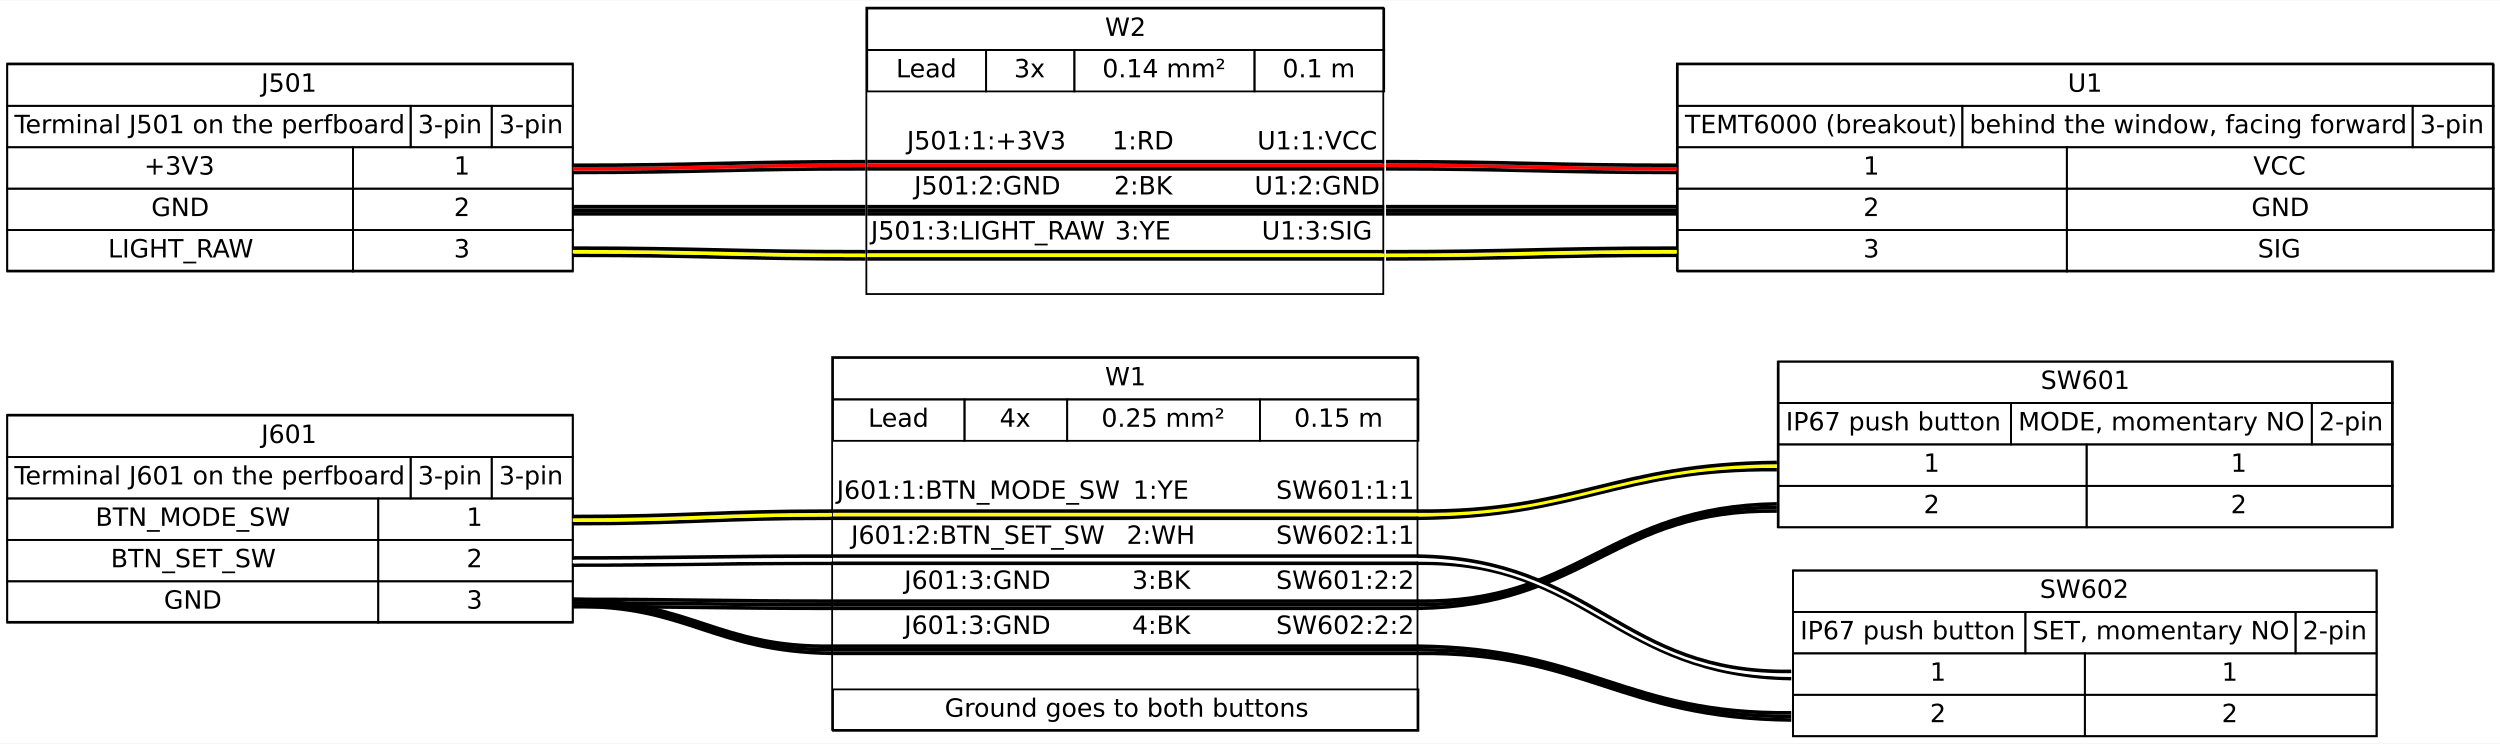
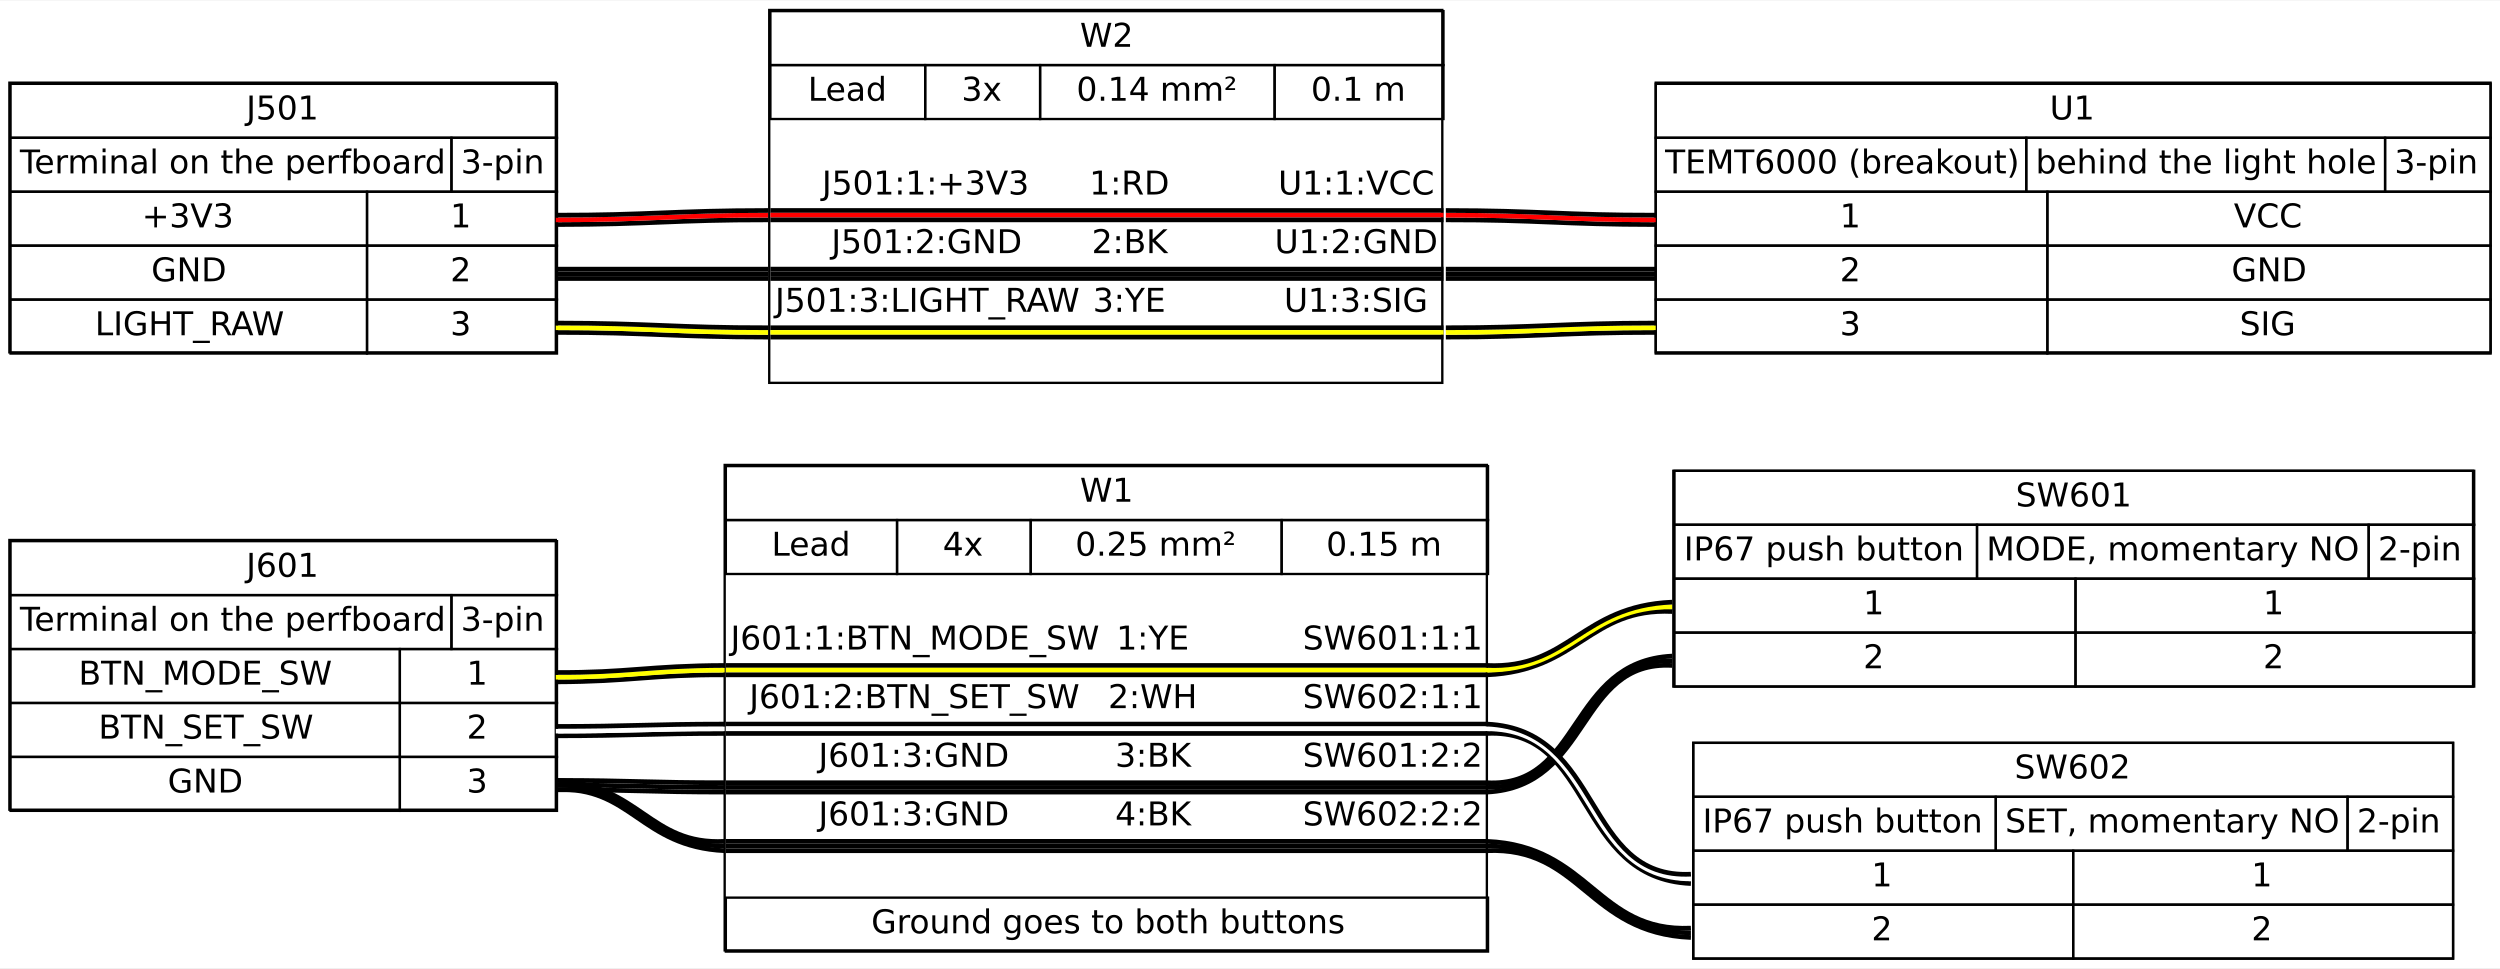
- <svg xmlns="http://www.w3.org/2000/svg" width="1388pt" height="413pt" viewBox="0.00 0.00 1388.00 412.50">
+ <svg xmlns="http://www.w3.org/2000/svg" width="1066pt" height="413pt" viewBox="0.00 0.00 1066.00 412.50">
  <g id="graph0" class="graph" transform="scale(1 1) rotate(0) translate(4 408.5)">
-     <polygon fill="#ffffff" stroke="transparent" points="-4,4 -4,-408.5 1384,-408.5 1384,4 -4,4" />
+     <polygon fill="#ffffff" stroke="transparent" points="-4,4 -4,-408.5 1062,-408.5 1062,4 -4,4" />
    <g id="node1" class="node">
-       <polygon fill="#ffffff" stroke="black" points="314,-178.5 0,-178.5 0,-63.5 314,-63.5 314,-178.5" />
-       <polygon fill="none" stroke="black" points="0,-155 0,-178 314,-178 314,-155 0,-155" />
-       <text text-anchor="start" x="141" y="-162.8" font-family="DejaVu Sans" font-size="14.00">J601</text>
-       <polygon fill="none" stroke="black" points="0,-132 0,-155 224,-155 224,-132 0,-132" />
-       <text text-anchor="start" x="4" y="-139.8" font-family="DejaVu Sans" font-size="14.00">Terminal J601 on the perfboard</text>
-       <polygon fill="none" stroke="black" points="224,-132 224,-155 269,-155 269,-132 224,-132" />
-       <text text-anchor="start" x="228" y="-139.8" font-family="DejaVu Sans" font-size="14.00">3-pin</text>
-       <polygon fill="none" stroke="black" points="269,-132 269,-155 314,-155 314,-132 269,-132" />
-       <text text-anchor="start" x="273" y="-139.8" font-family="DejaVu Sans" font-size="14.00">3-pin</text>
-       <polygon fill="none" stroke="black" points="0,-109 0,-132 206,-132 206,-109 0,-109" />
-       <text text-anchor="start" x="49" y="-116.8" font-family="DejaVu Sans" font-size="14.00">BTN_MODE_SW</text>
-       <polygon fill="none" stroke="black" points="206,-109 206,-132 314,-132 314,-109 206,-109" />
-       <text text-anchor="start" x="255" y="-116.8" font-family="DejaVu Sans" font-size="14.00">1</text>
-       <polygon fill="none" stroke="black" points="0,-86 0,-109 206,-109 206,-86 0,-86" />
-       <text text-anchor="start" x="57.5" y="-93.8" font-family="DejaVu Sans" font-size="14.00">BTN_SET_SW</text>
-       <polygon fill="none" stroke="black" points="206,-86 206,-109 314,-109 314,-86 206,-86" />
-       <text text-anchor="start" x="255" y="-93.8" font-family="DejaVu Sans" font-size="14.00">2</text>
-       <polygon fill="none" stroke="black" points="0,-63 0,-86 206,-86 206,-63 0,-63" />
-       <text text-anchor="start" x="87" y="-70.8" font-family="DejaVu Sans" font-size="14.00">GND</text>
-       <polygon fill="none" stroke="black" points="206,-63 206,-86 314,-86 314,-63 206,-63" />
-       <text text-anchor="start" x="255" y="-70.8" font-family="DejaVu Sans" font-size="14.00">3</text>
+       <polygon fill="#ffffff" stroke="black" points="233,-178.5 0,-178.5 0,-63.5 233,-63.5 233,-178.5" />
+       <polygon fill="none" stroke="black" points="0.5,-155 0.5,-178 233.5,-178 233.5,-155 0.5,-155" />
+       <text text-anchor="start" x="101" y="-162.8" font-family="DejaVu Sans" font-size="14.00">J601</text>
+       <polygon fill="none" stroke="black" points="0.5,-132 0.5,-155 188.5,-155 188.5,-132 0.5,-132" />
+       <text text-anchor="start" x="4.5" y="-139.8" font-family="DejaVu Sans" font-size="14.00">Terminal on the perfboard</text>
+       <polygon fill="none" stroke="black" points="188.5,-132 188.5,-155 233.5,-155 233.5,-132 188.5,-132" />
+       <text text-anchor="start" x="192.5" y="-139.8" font-family="DejaVu Sans" font-size="14.00">3-pin</text>
+       <polygon fill="none" stroke="black" points="0.5,-109 0.5,-132 166.5,-132 166.5,-109 0.5,-109" />
+       <text text-anchor="start" x="29.5" y="-116.8" font-family="DejaVu Sans" font-size="14.00">BTN_MODE_SW</text>
+       <polygon fill="none" stroke="black" points="166.5,-109 166.5,-132 233.5,-132 233.5,-109 166.5,-109" />
+       <text text-anchor="start" x="195" y="-116.8" font-family="DejaVu Sans" font-size="14.00">1</text>
+       <polygon fill="none" stroke="black" points="0.5,-86 0.5,-109 166.5,-109 166.5,-86 0.5,-86" />
+       <text text-anchor="start" x="38" y="-93.8" font-family="DejaVu Sans" font-size="14.00">BTN_SET_SW</text>
+       <polygon fill="none" stroke="black" points="166.5,-86 166.5,-109 233.5,-109 233.5,-86 166.5,-86" />
+       <text text-anchor="start" x="195" y="-93.8" font-family="DejaVu Sans" font-size="14.00">2</text>
+       <polygon fill="none" stroke="black" points="0.5,-63 0.5,-86 166.5,-86 166.5,-63 0.5,-63" />
+       <text text-anchor="start" x="67.5" y="-70.8" font-family="DejaVu Sans" font-size="14.00">GND</text>
+       <polygon fill="none" stroke="black" points="166.5,-63 166.5,-86 233.5,-86 233.5,-63 166.5,-63" />
+       <text text-anchor="start" x="195" y="-70.8" font-family="DejaVu Sans" font-size="14.00">3</text>
    </g>
    <g id="node6" class="node">
-       <polygon fill="#ffffff" stroke="black" points="783,-210.5 458,-210.5 458,-3.5 783,-3.5 783,-210.5" />
-       <polygon fill="none" stroke="black" points="458.5,-187 458.5,-210 783.5,-210 783.5,-187 458.5,-187" />
-       <text text-anchor="start" x="609.5" y="-194.8" font-family="DejaVu Sans" font-size="14.00">W1</text>
-       <polygon fill="none" stroke="black" points="458.5,-164 458.5,-187 531.5,-187 531.5,-164 458.5,-164" />
-       <text text-anchor="start" x="478" y="-171.8" font-family="DejaVu Sans" font-size="14.00">Lead</text>
-       <polygon fill="none" stroke="black" points="531.5,-164 531.5,-187 588.5,-187 588.5,-164 531.5,-164" />
-       <text text-anchor="start" x="551" y="-171.8" font-family="DejaVu Sans" font-size="14.00">4x</text>
-       <polygon fill="none" stroke="black" points="588.5,-164 588.5,-187 695.5,-187 695.5,-164 588.5,-164" />
-       <text text-anchor="start" x="607.5" y="-171.8" font-family="DejaVu Sans" font-size="14.00">0.25 mm²</text>
-       <polygon fill="none" stroke="black" points="695.5,-164 695.5,-187 783.5,-187 783.5,-164 695.5,-164" />
-       <text text-anchor="start" x="714.5" y="-171.8" font-family="DejaVu Sans" font-size="14.00">0.15 m</text>
-       <text text-anchor="start" x="536.5" y="-150.8" font-family="DejaVu Sans" font-size="14.00"> </text>
-       <text text-anchor="start" x="460.5" y="-131.8" font-family="DejaVu Sans" font-size="14.00">J601:1:BTN_MODE_SW</text>
-       <text text-anchor="start" x="625" y="-131.8" font-family="DejaVu Sans" font-size="14.00">     1:YE    </text>
-       <text text-anchor="start" x="704.5" y="-131.8" font-family="DejaVu Sans" font-size="14.00">SW601:1:1</text>
-       <polygon fill="#000000" stroke="transparent" points="458.5,-124 458.5,-126 783.5,-126 783.5,-124 458.5,-124" />
-       <polygon fill="#ffff00" stroke="transparent" points="458.5,-122 458.5,-124 783.5,-124 783.5,-122 458.5,-122" />
-       <polygon fill="#000000" stroke="transparent" points="458.5,-120 458.5,-122 783.5,-122 783.5,-120 458.5,-120" />
-       <text text-anchor="start" x="468.5" y="-106.8" font-family="DejaVu Sans" font-size="14.00">J601:2:BTN_SET_SW</text>
-       <text text-anchor="start" x="621.5" y="-106.8" font-family="DejaVu Sans" font-size="14.00">     2:WH    </text>
-       <text text-anchor="start" x="704.5" y="-106.8" font-family="DejaVu Sans" font-size="14.00">SW602:1:1</text>
-       <polygon fill="#000000" stroke="transparent" points="458.5,-99 458.5,-101 783.5,-101 783.5,-99 458.5,-99" />
-       <polygon fill="#ffffff" stroke="transparent" points="458.5,-97 458.5,-99 783.5,-99 783.5,-97 458.5,-97" />
-       <polygon fill="#000000" stroke="transparent" points="458.5,-95 458.5,-97 783.5,-97 783.5,-95 458.5,-95" />
-       <text text-anchor="start" x="498" y="-81.8" font-family="DejaVu Sans" font-size="14.00">J601:3:GND</text>
-       <text text-anchor="start" x="624.5" y="-81.8" font-family="DejaVu Sans" font-size="14.00">     3:BK    </text>
-       <text text-anchor="start" x="704.5" y="-81.8" font-family="DejaVu Sans" font-size="14.00">SW601:2:2</text>
-       <polygon fill="#000000" stroke="transparent" points="458.5,-74 458.5,-76 783.5,-76 783.5,-74 458.5,-74" />
-       <polygon fill="#000000" stroke="transparent" points="458.5,-72 458.5,-74 783.5,-74 783.5,-72 458.5,-72" />
-       <polygon fill="#000000" stroke="transparent" points="458.5,-70 458.5,-72 783.5,-72 783.5,-70 458.5,-70" />
-       <text text-anchor="start" x="498" y="-56.8" font-family="DejaVu Sans" font-size="14.00">J601:3:GND</text>
-       <text text-anchor="start" x="624.5" y="-56.8" font-family="DejaVu Sans" font-size="14.00">     4:BK    </text>
-       <text text-anchor="start" x="704.5" y="-56.8" font-family="DejaVu Sans" font-size="14.00">SW602:2:2</text>
-       <polygon fill="#000000" stroke="transparent" points="458.5,-49 458.5,-51 783.5,-51 783.5,-49 458.5,-49" />
-       <polygon fill="#000000" stroke="transparent" points="458.5,-47 458.5,-49 783.5,-49 783.5,-47 458.5,-47" />
-       <polygon fill="#000000" stroke="transparent" points="458.5,-45 458.5,-47 783.5,-47 783.5,-45 458.5,-45" />
-       <text text-anchor="start" x="536.5" y="-31.8" font-family="DejaVu Sans" font-size="14.00"> </text>
-       <polygon fill="none" stroke="black" points="458.5,-3 458.5,-26 783.5,-26 783.5,-3 458.5,-3" />
-       <text text-anchor="start" x="520.5" y="-10.8" font-family="DejaVu Sans" font-size="14.00">Ground goes to both buttons</text>
+       <polygon fill="#ffffff" stroke="black" points="630,-210.5 305,-210.5 305,-3.5 630,-3.5 630,-210.5" />
+       <polygon fill="none" stroke="black" points="305.5,-187 305.5,-210 630.5,-210 630.5,-187 305.5,-187" />
+       <text text-anchor="start" x="456.5" y="-194.8" font-family="DejaVu Sans" font-size="14.00">W1</text>
+       <polygon fill="none" stroke="black" points="305.5,-164 305.5,-187 378.5,-187 378.5,-164 305.5,-164" />
+       <text text-anchor="start" x="325" y="-171.8" font-family="DejaVu Sans" font-size="14.00">Lead</text>
+       <polygon fill="none" stroke="black" points="378.5,-164 378.5,-187 435.5,-187 435.5,-164 378.5,-164" />
+       <text text-anchor="start" x="398" y="-171.8" font-family="DejaVu Sans" font-size="14.00">4x</text>
+       <polygon fill="none" stroke="black" points="435.5,-164 435.5,-187 542.5,-187 542.5,-164 435.5,-164" />
+       <text text-anchor="start" x="454.5" y="-171.8" font-family="DejaVu Sans" font-size="14.00">0.25 mm²</text>
+       <polygon fill="none" stroke="black" points="542.5,-164 542.5,-187 630.5,-187 630.5,-164 542.5,-164" />
+       <text text-anchor="start" x="561.5" y="-171.8" font-family="DejaVu Sans" font-size="14.00">0.15 m</text>
+       <text text-anchor="start" x="383.5" y="-150.8" font-family="DejaVu Sans" font-size="14.00"> </text>
+       <text text-anchor="start" x="307.5" y="-131.8" font-family="DejaVu Sans" font-size="14.00">J601:1:BTN_MODE_SW</text>
+       <text text-anchor="start" x="472" y="-131.8" font-family="DejaVu Sans" font-size="14.00">     1:YE    </text>
+       <text text-anchor="start" x="551.5" y="-131.8" font-family="DejaVu Sans" font-size="14.00">SW601:1:1</text>
+       <polygon fill="#000000" stroke="transparent" points="305.5,-124 305.5,-126 630.5,-126 630.5,-124 305.5,-124" />
+       <polygon fill="#ffff00" stroke="transparent" points="305.5,-122 305.5,-124 630.5,-124 630.5,-122 305.5,-122" />
+       <polygon fill="#000000" stroke="transparent" points="305.5,-120 305.5,-122 630.5,-122 630.5,-120 305.5,-120" />
+       <text text-anchor="start" x="315.5" y="-106.8" font-family="DejaVu Sans" font-size="14.00">J601:2:BTN_SET_SW</text>
+       <text text-anchor="start" x="468.5" y="-106.8" font-family="DejaVu Sans" font-size="14.00">     2:WH    </text>
+       <text text-anchor="start" x="551.5" y="-106.8" font-family="DejaVu Sans" font-size="14.00">SW602:1:1</text>
+       <polygon fill="#000000" stroke="transparent" points="305.5,-99 305.5,-101 630.5,-101 630.5,-99 305.5,-99" />
+       <polygon fill="#ffffff" stroke="transparent" points="305.5,-97 305.5,-99 630.5,-99 630.5,-97 305.5,-97" />
+       <polygon fill="#000000" stroke="transparent" points="305.5,-95 305.5,-97 630.5,-97 630.5,-95 305.5,-95" />
+       <text text-anchor="start" x="345" y="-81.8" font-family="DejaVu Sans" font-size="14.00">J601:3:GND</text>
+       <text text-anchor="start" x="471.5" y="-81.8" font-family="DejaVu Sans" font-size="14.00">     3:BK    </text>
+       <text text-anchor="start" x="551.5" y="-81.8" font-family="DejaVu Sans" font-size="14.00">SW601:2:2</text>
+       <polygon fill="#000000" stroke="transparent" points="305.5,-74 305.5,-76 630.5,-76 630.5,-74 305.5,-74" />
+       <polygon fill="#000000" stroke="transparent" points="305.5,-72 305.5,-74 630.5,-74 630.5,-72 305.5,-72" />
+       <polygon fill="#000000" stroke="transparent" points="305.5,-70 305.5,-72 630.5,-72 630.5,-70 305.5,-70" />
+       <text text-anchor="start" x="345" y="-56.8" font-family="DejaVu Sans" font-size="14.00">J601:3:GND</text>
+       <text text-anchor="start" x="471.5" y="-56.8" font-family="DejaVu Sans" font-size="14.00">     4:BK    </text>
+       <text text-anchor="start" x="551.5" y="-56.8" font-family="DejaVu Sans" font-size="14.00">SW602:2:2</text>
+       <polygon fill="#000000" stroke="transparent" points="305.5,-49 305.5,-51 630.5,-51 630.5,-49 305.5,-49" />
+       <polygon fill="#000000" stroke="transparent" points="305.5,-47 305.5,-49 630.5,-49 630.5,-47 305.5,-47" />
+       <polygon fill="#000000" stroke="transparent" points="305.5,-45 305.5,-47 630.5,-47 630.5,-45 305.5,-45" />
+       <text text-anchor="start" x="383.5" y="-31.8" font-family="DejaVu Sans" font-size="14.00"> </text>
+       <polygon fill="none" stroke="black" points="305.5,-3 305.5,-26 630.5,-26 630.5,-3 305.5,-3" />
+       <text text-anchor="start" x="367.5" y="-10.8" font-family="DejaVu Sans" font-size="14.00">Ground goes to both buttons</text>
    </g>
    <g id="edge1" class="edge">
-       <path fill="none" stroke="#000000" stroke-width="2" d="M314,-118C378.38,-118.03 394.36,-121.03 458,-121" />
-       <path fill="none" stroke="#ffff00" stroke-width="2" d="M314,-120C378.01,-120 393.99,-123 458,-123" />
-       <path fill="none" stroke="#000000" stroke-width="2" d="M314,-122C377.64,-121.97 393.62,-124.97 458,-125" />
+       <path fill="none" stroke="#000000" stroke-width="2" d="M233,-118C265.73,-118.13 273.68,-121.13 305,-121" />
+       <path fill="none" stroke="#ffff00" stroke-width="2" d="M233,-120C265.03,-120 272.97,-123 305,-123" />
+       <path fill="none" stroke="#000000" stroke-width="2" d="M233,-122C264.32,-121.87 272.27,-124.87 305,-125" />
    </g>
    <g id="edge3" class="edge">
-       <path fill="none" stroke="#000000" stroke-width="2" d="M314,-72C377.88,-72 393.87,-71 458,-71" />
-       <path fill="none" stroke="#000000" stroke-width="2" d="M314,-74C378,-74 394,-73 458,-73" />
-       <path fill="none" stroke="#000000" stroke-width="2" d="M314,-76C378.13,-76 394.12,-75 458,-75" />
+       <path fill="none" stroke="#000000" stroke-width="2" d="M233,-72C264.75,-72.02 272.75,-71.02 305,-71" />
+       <path fill="none" stroke="#000000" stroke-width="2" d="M233,-74C265,-74 273,-73 305,-73" />
+       <path fill="none" stroke="#000000" stroke-width="2" d="M233,-76C265.25,-75.98 273.25,-74.98 305,-75" />
    </g>
    <g id="edge5" class="edge">
-       <path fill="none" stroke="#000000" stroke-width="2" d="M314,-95C378.13,-95 394.12,-96 458,-96" />
-       <path fill="none" stroke="#ffffff" stroke-width="2" d="M314,-97C378,-97 394,-98 458,-98" />
-       <path fill="none" stroke="#000000" stroke-width="2" d="M314,-99C377.88,-99 393.87,-100 458,-100" />
+       <path fill="none" stroke="#000000" stroke-width="2" d="M233,-95C265.25,-95.02 273.25,-96.02 305,-96" />
+       <path fill="none" stroke="#ffffff" stroke-width="2" d="M233,-97C265,-97 273,-98 305,-98" />
+       <path fill="none" stroke="#000000" stroke-width="2" d="M233,-99C264.75,-98.98 272.75,-99.98 305,-100" />
    </g>
    <g id="edge7" class="edge">
-       <path fill="none" stroke="#000000" stroke-width="2" d="M314,-72C377.27,-73.06 391.2,-47.06 458,-46" />
-       <path fill="none" stroke="#000000" stroke-width="2" d="M314,-74C379.03,-74 392.97,-48 458,-48" />
-       <path fill="none" stroke="#000000" stroke-width="2" d="M314,-76C380.8,-74.94 394.73,-48.94 458,-50" />
+       <path fill="none" stroke="#000000" stroke-width="2" d="M233,-72C265.05,-73.7 269,-47.7 305,-46" />
+       <path fill="none" stroke="#000000" stroke-width="2" d="M233,-74C267.02,-74 270.98,-48 305,-48" />
+       <path fill="none" stroke="#000000" stroke-width="2" d="M233,-76C269,-74.3 272.95,-48.3 305,-50" />
    </g>
    <g id="node2" class="node">
-       <polygon fill="#ffffff" stroke="black" points="1324,-208 983,-208 983,-116 1324,-116 1324,-208" />
-       <polygon fill="none" stroke="black" points="983.5,-185 983.5,-208 1324.5,-208 1324.5,-185 983.5,-185" />
-       <text text-anchor="start" x="1129" y="-192.8" font-family="DejaVu Sans" font-size="14.00">SW601</text>
-       <polygon fill="none" stroke="black" points="983.5,-162 983.5,-185 1112.5,-185 1112.5,-162 983.5,-162" />
-       <text text-anchor="start" x="987.5" y="-169.8" font-family="DejaVu Sans" font-size="14.00">IP67 push button</text>
-       <polygon fill="none" stroke="black" points="1112.5,-162 1112.5,-185 1279.5,-185 1279.5,-162 1112.5,-162" />
-       <text text-anchor="start" x="1116.5" y="-169.8" font-family="DejaVu Sans" font-size="14.00">MODE, momentary NO</text>
-       <polygon fill="none" stroke="black" points="1279.5,-162 1279.5,-185 1324.5,-185 1324.5,-162 1279.5,-162" />
-       <text text-anchor="start" x="1283.5" y="-169.8" font-family="DejaVu Sans" font-size="14.00">2-pin</text>
-       <polygon fill="none" stroke="black" points="983.5,-139 983.5,-162 1154.5,-162 1154.5,-139 983.5,-139" />
-       <text text-anchor="start" x="1064" y="-146.8" font-family="DejaVu Sans" font-size="14.00">1</text>
-       <polygon fill="none" stroke="black" points="1154.5,-139 1154.5,-162 1324.5,-162 1324.5,-139 1154.5,-139" />
-       <text text-anchor="start" x="1234.5" y="-146.8" font-family="DejaVu Sans" font-size="14.00">1</text>
-       <polygon fill="none" stroke="black" points="983.5,-116 983.5,-139 1154.5,-139 1154.5,-116 983.5,-116" />
-       <text text-anchor="start" x="1064" y="-123.8" font-family="DejaVu Sans" font-size="14.00">2</text>
-       <polygon fill="none" stroke="black" points="1154.5,-116 1154.5,-139 1324.5,-139 1324.5,-116 1154.5,-116" />
-       <text text-anchor="start" x="1234.5" y="-123.8" font-family="DejaVu Sans" font-size="14.00">2</text>
+       <polygon fill="#ffffff" stroke="black" points="1050.5,-208 709.5,-208 709.5,-116 1050.5,-116 1050.5,-208" />
+       <polygon fill="none" stroke="black" points="710,-185 710,-208 1051,-208 1051,-185 710,-185" />
+       <text text-anchor="start" x="855.5" y="-192.8" font-family="DejaVu Sans" font-size="14.00">SW601</text>
+       <polygon fill="none" stroke="black" points="710,-162 710,-185 839,-185 839,-162 710,-162" />
+       <text text-anchor="start" x="714" y="-169.8" font-family="DejaVu Sans" font-size="14.00">IP67 push button</text>
+       <polygon fill="none" stroke="black" points="839,-162 839,-185 1006,-185 1006,-162 839,-162" />
+       <text text-anchor="start" x="843" y="-169.8" font-family="DejaVu Sans" font-size="14.00">MODE, momentary NO</text>
+       <polygon fill="none" stroke="black" points="1006,-162 1006,-185 1051,-185 1051,-162 1006,-162" />
+       <text text-anchor="start" x="1010" y="-169.8" font-family="DejaVu Sans" font-size="14.00">2-pin</text>
+       <polygon fill="none" stroke="black" points="710,-139 710,-162 881,-162 881,-139 710,-139" />
+       <text text-anchor="start" x="790.5" y="-146.8" font-family="DejaVu Sans" font-size="14.00">1</text>
+       <polygon fill="none" stroke="black" points="881,-139 881,-162 1051,-162 1051,-139 881,-139" />
+       <text text-anchor="start" x="961" y="-146.8" font-family="DejaVu Sans" font-size="14.00">1</text>
+       <polygon fill="none" stroke="black" points="710,-116 710,-139 881,-139 881,-116 710,-116" />
+       <text text-anchor="start" x="790.5" y="-123.8" font-family="DejaVu Sans" font-size="14.00">2</text>
+       <polygon fill="none" stroke="black" points="881,-116 881,-139 1051,-139 1051,-116 881,-116" />
+       <text text-anchor="start" x="961" y="-123.8" font-family="DejaVu Sans" font-size="14.00">2</text>
    </g>
    <g id="node3" class="node">
-       <polygon fill="#ffffff" stroke="black" points="1315.5,-92 991.5,-92 991.5,0 1315.5,0 1315.5,-92" />
-       <polygon fill="none" stroke="black" points="991.5,-69 991.5,-92 1315.5,-92 1315.5,-69 991.5,-69" />
-       <text text-anchor="start" x="1128.5" y="-76.8" font-family="DejaVu Sans" font-size="14.00">SW602</text>
-       <polygon fill="none" stroke="black" points="991.5,-46 991.5,-69 1120.5,-69 1120.5,-46 991.5,-46" />
-       <text text-anchor="start" x="995.5" y="-53.8" font-family="DejaVu Sans" font-size="14.00">IP67 push button</text>
-       <polygon fill="none" stroke="black" points="1120.5,-46 1120.5,-69 1270.5,-69 1270.5,-46 1120.5,-46" />
-       <text text-anchor="start" x="1124.5" y="-53.8" font-family="DejaVu Sans" font-size="14.00">SET, momentary NO</text>
-       <polygon fill="none" stroke="black" points="1270.5,-46 1270.5,-69 1315.5,-69 1315.5,-46 1270.5,-46" />
-       <text text-anchor="start" x="1274.5" y="-53.8" font-family="DejaVu Sans" font-size="14.00">2-pin</text>
-       <polygon fill="none" stroke="black" points="991.5,-23 991.5,-46 1153.5,-46 1153.5,-23 991.5,-23" />
-       <text text-anchor="start" x="1067.5" y="-30.8" font-family="DejaVu Sans" font-size="14.00">1</text>
-       <polygon fill="none" stroke="black" points="1153.5,-23 1153.5,-46 1315.5,-46 1315.5,-23 1153.5,-23" />
-       <text text-anchor="start" x="1229.5" y="-30.8" font-family="DejaVu Sans" font-size="14.00">1</text>
-       <polygon fill="none" stroke="black" points="991.5,0 991.5,-23 1153.5,-23 1153.5,0 991.5,0" />
-       <text text-anchor="start" x="1067.5" y="-7.8" font-family="DejaVu Sans" font-size="14.00">2</text>
-       <polygon fill="none" stroke="black" points="1153.5,0 1153.5,-23 1315.5,-23 1315.5,0 1153.5,0" />
-       <text text-anchor="start" x="1229.5" y="-7.8" font-family="DejaVu Sans" font-size="14.00">2</text>
+       <polygon fill="#ffffff" stroke="black" points="1042,-92 718,-92 718,0 1042,0 1042,-92" />
+       <polygon fill="none" stroke="black" points="718,-69 718,-92 1042,-92 1042,-69 718,-69" />
+       <text text-anchor="start" x="855" y="-76.8" font-family="DejaVu Sans" font-size="14.00">SW602</text>
+       <polygon fill="none" stroke="black" points="718,-46 718,-69 847,-69 847,-46 718,-46" />
+       <text text-anchor="start" x="722" y="-53.8" font-family="DejaVu Sans" font-size="14.00">IP67 push button</text>
+       <polygon fill="none" stroke="black" points="847,-46 847,-69 997,-69 997,-46 847,-46" />
+       <text text-anchor="start" x="851" y="-53.8" font-family="DejaVu Sans" font-size="14.00">SET, momentary NO</text>
+       <polygon fill="none" stroke="black" points="997,-46 997,-69 1042,-69 1042,-46 997,-46" />
+       <text text-anchor="start" x="1001" y="-53.8" font-family="DejaVu Sans" font-size="14.00">2-pin</text>
+       <polygon fill="none" stroke="black" points="718,-23 718,-46 880,-46 880,-23 718,-23" />
+       <text text-anchor="start" x="794" y="-30.8" font-family="DejaVu Sans" font-size="14.00">1</text>
+       <polygon fill="none" stroke="black" points="880,-23 880,-46 1042,-46 1042,-23 880,-23" />
+       <text text-anchor="start" x="956" y="-30.8" font-family="DejaVu Sans" font-size="14.00">1</text>
+       <polygon fill="none" stroke="black" points="718,0 718,-23 880,-23 880,0 718,0" />
+       <text text-anchor="start" x="794" y="-7.8" font-family="DejaVu Sans" font-size="14.00">2</text>
+       <polygon fill="none" stroke="black" points="880,0 880,-23 1042,-23 1042,0 880,0" />
+       <text text-anchor="start" x="956" y="-7.8" font-family="DejaVu Sans" font-size="14.00">2</text>
    </g>
    <g id="node4" class="node">
-       <polygon fill="#ffffff" stroke="black" points="314,-373.5 0,-373.5 0,-258.5 314,-258.5 314,-373.5" />
-       <polygon fill="none" stroke="black" points="0,-350 0,-373 314,-373 314,-350 0,-350" />
-       <text text-anchor="start" x="141" y="-357.8" font-family="DejaVu Sans" font-size="14.00">J501</text>
-       <polygon fill="none" stroke="black" points="0,-327 0,-350 224,-350 224,-327 0,-327" />
-       <text text-anchor="start" x="4" y="-334.8" font-family="DejaVu Sans" font-size="14.00">Terminal J501 on the perfboard</text>
-       <polygon fill="none" stroke="black" points="224,-327 224,-350 269,-350 269,-327 224,-327" />
-       <text text-anchor="start" x="228" y="-334.8" font-family="DejaVu Sans" font-size="14.00">3-pin</text>
-       <polygon fill="none" stroke="black" points="269,-327 269,-350 314,-350 314,-327 269,-327" />
-       <text text-anchor="start" x="273" y="-334.8" font-family="DejaVu Sans" font-size="14.00">3-pin</text>
-       <polygon fill="none" stroke="black" points="0,-304 0,-327 192,-327 192,-304 0,-304" />
-       <text text-anchor="start" x="76" y="-311.8" font-family="DejaVu Sans" font-size="14.00">+3V3</text>
-       <polygon fill="none" stroke="black" points="192,-304 192,-327 314,-327 314,-304 192,-304" />
-       <text text-anchor="start" x="248" y="-311.8" font-family="DejaVu Sans" font-size="14.00">1</text>
-       <polygon fill="none" stroke="black" points="0,-281 0,-304 192,-304 192,-281 0,-281" />
-       <text text-anchor="start" x="80" y="-288.8" font-family="DejaVu Sans" font-size="14.00">GND</text>
-       <polygon fill="none" stroke="black" points="192,-281 192,-304 314,-304 314,-281 192,-281" />
-       <text text-anchor="start" x="248" y="-288.8" font-family="DejaVu Sans" font-size="14.00">2</text>
-       <polygon fill="none" stroke="black" points="0,-258 0,-281 192,-281 192,-258 0,-258" />
-       <text text-anchor="start" x="56" y="-265.8" font-family="DejaVu Sans" font-size="14.00">LIGHT_RAW</text>
-       <polygon fill="none" stroke="black" points="192,-258 192,-281 314,-281 314,-258 192,-258" />
-       <text text-anchor="start" x="248" y="-265.8" font-family="DejaVu Sans" font-size="14.00">3</text>
+       <polygon fill="#ffffff" stroke="black" points="233,-373.5 0,-373.5 0,-258.5 233,-258.5 233,-373.5" />
+       <polygon fill="none" stroke="black" points="0.5,-350 0.5,-373 233.5,-373 233.5,-350 0.5,-350" />
+       <text text-anchor="start" x="101" y="-357.8" font-family="DejaVu Sans" font-size="14.00">J501</text>
+       <polygon fill="none" stroke="black" points="0.5,-327 0.5,-350 188.5,-350 188.5,-327 0.5,-327" />
+       <text text-anchor="start" x="4.5" y="-334.8" font-family="DejaVu Sans" font-size="14.00">Terminal on the perfboard</text>
+       <polygon fill="none" stroke="black" points="188.5,-327 188.5,-350 233.5,-350 233.5,-327 188.5,-327" />
+       <text text-anchor="start" x="192.5" y="-334.8" font-family="DejaVu Sans" font-size="14.00">3-pin</text>
+       <polygon fill="none" stroke="black" points="0.5,-304 0.5,-327 152.5,-327 152.5,-304 0.5,-304" />
+       <text text-anchor="start" x="56.5" y="-311.8" font-family="DejaVu Sans" font-size="14.00">+3V3</text>
+       <polygon fill="none" stroke="black" points="152.5,-304 152.5,-327 233.5,-327 233.5,-304 152.5,-304" />
+       <text text-anchor="start" x="188" y="-311.8" font-family="DejaVu Sans" font-size="14.00">1</text>
+       <polygon fill="none" stroke="black" points="0.5,-281 0.5,-304 152.5,-304 152.5,-281 0.5,-281" />
+       <text text-anchor="start" x="60.5" y="-288.8" font-family="DejaVu Sans" font-size="14.00">GND</text>
+       <polygon fill="none" stroke="black" points="152.5,-281 152.5,-304 233.5,-304 233.5,-281 152.5,-281" />
+       <text text-anchor="start" x="188" y="-288.8" font-family="DejaVu Sans" font-size="14.00">2</text>
+       <polygon fill="none" stroke="black" points="0.5,-258 0.5,-281 152.5,-281 152.5,-258 0.5,-258" />
+       <text text-anchor="start" x="36.5" y="-265.8" font-family="DejaVu Sans" font-size="14.00">LIGHT_RAW</text>
+       <polygon fill="none" stroke="black" points="152.5,-258 152.5,-281 233.5,-281 233.5,-258 152.5,-258" />
+       <text text-anchor="start" x="188" y="-265.8" font-family="DejaVu Sans" font-size="14.00">3</text>
    </g>
    <g id="node7" class="node">
-       <polygon fill="#ffffff" stroke="black" points="764,-404.5 477,-404.5 477,-245.5 764,-245.5 764,-404.5" />
-       <polygon fill="none" stroke="black" points="477.5,-381 477.5,-404 764.5,-404 764.5,-381 477.5,-381" />
-       <text text-anchor="start" x="609.5" y="-388.8" font-family="DejaVu Sans" font-size="14.00">W2</text>
-       <polygon fill="none" stroke="black" points="477.5,-358 477.5,-381 543.5,-381 543.5,-358 477.5,-358" />
-       <text text-anchor="start" x="493.5" y="-365.8" font-family="DejaVu Sans" font-size="14.00">Lead</text>
-       <polygon fill="none" stroke="black" points="543.5,-358 543.5,-381 592.5,-381 592.5,-358 543.5,-358" />
-       <text text-anchor="start" x="559" y="-365.8" font-family="DejaVu Sans" font-size="14.00">3x</text>
-       <polygon fill="none" stroke="black" points="592.5,-358 592.5,-381 692.5,-381 692.5,-358 592.5,-358" />
-       <text text-anchor="start" x="608" y="-365.8" font-family="DejaVu Sans" font-size="14.00">0.14 mm²</text>
-       <polygon fill="none" stroke="black" points="692.5,-358 692.5,-381 764.5,-381 764.5,-358 692.5,-358" />
-       <text text-anchor="start" x="708" y="-365.8" font-family="DejaVu Sans" font-size="14.00">0.1 m</text>
-       <text text-anchor="start" x="542" y="-344.8" font-family="DejaVu Sans" font-size="14.00"> </text>
-       <text text-anchor="start" x="499.5" y="-325.8" font-family="DejaVu Sans" font-size="14.00">J501:1:+3V3</text>
-       <text text-anchor="start" x="613.5" y="-325.8" font-family="DejaVu Sans" font-size="14.00">     1:RD    </text>
-       <text text-anchor="start" x="694" y="-325.8" font-family="DejaVu Sans" font-size="14.00">U1:1:VCC</text>
-       <polygon fill="#000000" stroke="transparent" points="477.5,-318 477.5,-320 764.5,-320 764.5,-318 477.5,-318" />
-       <polygon fill="#ff0000" stroke="transparent" points="477.5,-316 477.5,-318 764.5,-318 764.5,-316 477.5,-316" />
-       <polygon fill="#000000" stroke="transparent" points="477.5,-314 477.5,-316 764.5,-316 764.5,-314 477.5,-314" />
-       <text text-anchor="start" x="503.5" y="-300.8" font-family="DejaVu Sans" font-size="14.00">J501:2:GND</text>
-       <text text-anchor="start" x="614.5" y="-300.8" font-family="DejaVu Sans" font-size="14.00">     2:BK    </text>
-       <text text-anchor="start" x="692.5" y="-300.8" font-family="DejaVu Sans" font-size="14.00">U1:2:GND</text>
-       <polygon fill="#000000" stroke="transparent" points="477.5,-293 477.5,-295 764.5,-295 764.5,-293 477.5,-293" />
-       <polygon fill="#000000" stroke="transparent" points="477.5,-291 477.5,-293 764.5,-293 764.5,-291 477.5,-291" />
-       <polygon fill="#000000" stroke="transparent" points="477.5,-289 477.5,-291 764.5,-291 764.5,-289 477.5,-289" />
-       <text text-anchor="start" x="479.5" y="-275.8" font-family="DejaVu Sans" font-size="14.00">J501:3:LIGHT_RAW</text>
-       <text text-anchor="start" x="615" y="-275.8" font-family="DejaVu Sans" font-size="14.00">     3:YE    </text>
-       <text text-anchor="start" x="696.5" y="-275.8" font-family="DejaVu Sans" font-size="14.00">U1:3:SIG</text>
-       <polygon fill="#000000" stroke="transparent" points="477.5,-268 477.5,-270 764.5,-270 764.5,-268 477.5,-268" />
-       <polygon fill="#ffff00" stroke="transparent" points="477.5,-266 477.5,-268 764.5,-268 764.5,-266 477.5,-266" />
-       <polygon fill="#000000" stroke="transparent" points="477.5,-264 477.5,-266 764.5,-266 764.5,-264 477.5,-264" />
-       <text text-anchor="start" x="542" y="-250.8" font-family="DejaVu Sans" font-size="14.00"> </text>
+       <polygon fill="#ffffff" stroke="black" points="611,-404.5 324,-404.5 324,-245.5 611,-245.5 611,-404.5" />
+       <polygon fill="none" stroke="black" points="324.5,-381 324.5,-404 611.5,-404 611.5,-381 324.5,-381" />
+       <text text-anchor="start" x="456.5" y="-388.8" font-family="DejaVu Sans" font-size="14.00">W2</text>
+       <polygon fill="none" stroke="black" points="324.5,-358 324.5,-381 390.5,-381 390.5,-358 324.5,-358" />
+       <text text-anchor="start" x="340.5" y="-365.8" font-family="DejaVu Sans" font-size="14.00">Lead</text>
+       <polygon fill="none" stroke="black" points="390.5,-358 390.5,-381 439.5,-381 439.5,-358 390.5,-358" />
+       <text text-anchor="start" x="406" y="-365.8" font-family="DejaVu Sans" font-size="14.00">3x</text>
+       <polygon fill="none" stroke="black" points="439.5,-358 439.5,-381 539.5,-381 539.5,-358 439.5,-358" />
+       <text text-anchor="start" x="455" y="-365.8" font-family="DejaVu Sans" font-size="14.00">0.14 mm²</text>
+       <polygon fill="none" stroke="black" points="539.5,-358 539.5,-381 611.5,-381 611.5,-358 539.5,-358" />
+       <text text-anchor="start" x="555" y="-365.8" font-family="DejaVu Sans" font-size="14.00">0.1 m</text>
+       <text text-anchor="start" x="389" y="-344.8" font-family="DejaVu Sans" font-size="14.00"> </text>
+       <text text-anchor="start" x="346.5" y="-325.8" font-family="DejaVu Sans" font-size="14.00">J501:1:+3V3</text>
+       <text text-anchor="start" x="460.5" y="-325.8" font-family="DejaVu Sans" font-size="14.00">     1:RD    </text>
+       <text text-anchor="start" x="541" y="-325.8" font-family="DejaVu Sans" font-size="14.00">U1:1:VCC</text>
+       <polygon fill="#000000" stroke="transparent" points="324.5,-318 324.5,-320 611.5,-320 611.5,-318 324.5,-318" />
+       <polygon fill="#ff0000" stroke="transparent" points="324.5,-316 324.5,-318 611.5,-318 611.5,-316 324.5,-316" />
+       <polygon fill="#000000" stroke="transparent" points="324.5,-314 324.5,-316 611.5,-316 611.5,-314 324.5,-314" />
+       <text text-anchor="start" x="350.5" y="-300.8" font-family="DejaVu Sans" font-size="14.00">J501:2:GND</text>
+       <text text-anchor="start" x="461.5" y="-300.8" font-family="DejaVu Sans" font-size="14.00">     2:BK    </text>
+       <text text-anchor="start" x="539.5" y="-300.8" font-family="DejaVu Sans" font-size="14.00">U1:2:GND</text>
+       <polygon fill="#000000" stroke="transparent" points="324.5,-293 324.5,-295 611.5,-295 611.5,-293 324.5,-293" />
+       <polygon fill="#000000" stroke="transparent" points="324.5,-291 324.5,-293 611.5,-293 611.5,-291 324.5,-291" />
+       <polygon fill="#000000" stroke="transparent" points="324.5,-289 324.5,-291 611.5,-291 611.5,-289 324.5,-289" />
+       <text text-anchor="start" x="326.5" y="-275.8" font-family="DejaVu Sans" font-size="14.00">J501:3:LIGHT_RAW</text>
+       <text text-anchor="start" x="462" y="-275.8" font-family="DejaVu Sans" font-size="14.00">     3:YE    </text>
+       <text text-anchor="start" x="543.5" y="-275.8" font-family="DejaVu Sans" font-size="14.00">U1:3:SIG</text>
+       <polygon fill="#000000" stroke="transparent" points="324.5,-268 324.5,-270 611.5,-270 611.5,-268 324.5,-268" />
+       <polygon fill="#ffff00" stroke="transparent" points="324.5,-266 324.5,-268 611.5,-268 611.5,-266 324.5,-266" />
+       <polygon fill="#000000" stroke="transparent" points="324.5,-264 324.5,-266 611.5,-266 611.5,-264 324.5,-264" />
+       <text text-anchor="start" x="389" y="-250.8" font-family="DejaVu Sans" font-size="14.00"> </text>
    </g>
    <g id="edge9" class="edge">
-       <path fill="none" stroke="#000000" stroke-width="2" d="M314,-313C386.45,-313.01 404.49,-315.01 476.5,-315" />
-       <path fill="none" stroke="#ff0000" stroke-width="2" d="M314,-315C386.23,-315 404.27,-317 476.5,-317" />
-       <path fill="none" stroke="#000000" stroke-width="2" d="M314,-317C386.01,-316.99 404.05,-318.99 476.5,-319" />
+       <path fill="none" stroke="#000000" stroke-width="2" d="M233,-313C273.62,-313.04 283.66,-315.04 323.5,-315" />
+       <path fill="none" stroke="#ff0000" stroke-width="2" d="M233,-315C273.23,-315 283.27,-317 323.5,-317" />
+       <path fill="none" stroke="#000000" stroke-width="2" d="M233,-317C272.84,-316.96 282.88,-318.96 323.5,-319" />
    </g>
    <g id="edge11" class="edge">
-       <path fill="none" stroke="#000000" stroke-width="2" d="M314,-290C386.22,-290 404.28,-290 476.5,-290" />
-       <path fill="none" stroke="#000000" stroke-width="2" d="M314,-292C386.22,-292 404.28,-292 476.5,-292" />
-       <path fill="none" stroke="#000000" stroke-width="2" d="M314,-294C386.22,-294 404.28,-294 476.5,-294" />
+       <path fill="none" stroke="#000000" stroke-width="2" d="M233,-290C273.22,-290 283.28,-290 323.5,-290" />
+       <path fill="none" stroke="#000000" stroke-width="2" d="M233,-292C273.22,-292 283.28,-292 323.5,-292" />
+       <path fill="none" stroke="#000000" stroke-width="2" d="M233,-294C273.22,-294 283.28,-294 323.5,-294" />
    </g>
    <g id="edge13" class="edge">
-       <path fill="none" stroke="#000000" stroke-width="2" d="M314,-267C386.01,-267.01 404.05,-265.01 476.5,-265" />
-       <path fill="none" stroke="#ffff00" stroke-width="2" d="M314,-269C386.23,-269 404.27,-267 476.5,-267" />
-       <path fill="none" stroke="#000000" stroke-width="2" d="M314,-271C386.45,-270.99 404.49,-268.99 476.5,-269" />
+       <path fill="none" stroke="#000000" stroke-width="2" d="M233,-267C272.84,-267.04 282.88,-265.04 323.5,-265" />
+       <path fill="none" stroke="#ffff00" stroke-width="2" d="M233,-269C273.23,-269 283.27,-267 323.5,-267" />
+       <path fill="none" stroke="#000000" stroke-width="2" d="M233,-271C273.62,-270.96 283.66,-268.96 323.5,-269" />
    </g>
    <g id="node5" class="node">
-       <polygon fill="#ffffff" stroke="black" points="1380,-373.5 927,-373.5 927,-258.5 1380,-258.5 1380,-373.5" />
-       <polygon fill="none" stroke="black" points="927.5,-350 927.5,-373 1380.5,-373 1380.5,-350 927.5,-350" />
-       <text text-anchor="start" x="1144" y="-357.8" font-family="DejaVu Sans" font-size="14.00">U1</text>
-       <polygon fill="none" stroke="black" points="927.5,-327 927.5,-350 1085.5,-350 1085.5,-327 927.5,-327" />
-       <text text-anchor="start" x="931.5" y="-334.8" font-family="DejaVu Sans" font-size="14.00">TEMT6000 (breakout)</text>
-       <polygon fill="none" stroke="black" points="1085.5,-327 1085.5,-350 1335.5,-350 1335.5,-327 1085.5,-327" />
-       <text text-anchor="start" x="1089.5" y="-334.8" font-family="DejaVu Sans" font-size="14.00">behind the window, facing forward</text>
-       <polygon fill="none" stroke="black" points="1335.5,-327 1335.5,-350 1380.5,-350 1380.5,-327 1335.5,-327" />
-       <text text-anchor="start" x="1339.5" y="-334.8" font-family="DejaVu Sans" font-size="14.00">3-pin</text>
-       <polygon fill="none" stroke="black" points="927.5,-304 927.5,-327 1143.5,-327 1143.5,-304 927.5,-304" />
-       <text text-anchor="start" x="1030.5" y="-311.8" font-family="DejaVu Sans" font-size="14.00">1</text>
-       <polygon fill="none" stroke="black" points="1143.5,-304 1143.5,-327 1380.5,-327 1380.5,-304 1143.5,-304" />
-       <text text-anchor="start" x="1247" y="-311.8" font-family="DejaVu Sans" font-size="14.00">VCC</text>
-       <polygon fill="none" stroke="black" points="927.5,-281 927.5,-304 1143.5,-304 1143.5,-281 927.5,-281" />
-       <text text-anchor="start" x="1030.5" y="-288.8" font-family="DejaVu Sans" font-size="14.00">2</text>
-       <polygon fill="none" stroke="black" points="1143.5,-281 1143.5,-304 1380.5,-304 1380.5,-281 1143.5,-281" />
-       <text text-anchor="start" x="1246" y="-288.8" font-family="DejaVu Sans" font-size="14.00">GND</text>
-       <polygon fill="none" stroke="black" points="927.5,-258 927.5,-281 1143.5,-281 1143.5,-258 927.5,-258" />
-       <text text-anchor="start" x="1030.5" y="-265.8" font-family="DejaVu Sans" font-size="14.00">3</text>
-       <polygon fill="none" stroke="black" points="1143.5,-258 1143.5,-281 1380.5,-281 1380.5,-258 1143.5,-258" />
-       <text text-anchor="start" x="1249.5" y="-265.8" font-family="DejaVu Sans" font-size="14.00">SIG</text>
+       <polygon fill="#ffffff" stroke="black" points="1058,-373.5 702,-373.5 702,-258.5 1058,-258.5 1058,-373.5" />
+       <polygon fill="none" stroke="black" points="702,-350 702,-373 1058,-373 1058,-350 702,-350" />
+       <text text-anchor="start" x="870" y="-357.8" font-family="DejaVu Sans" font-size="14.00">U1</text>
+       <polygon fill="none" stroke="black" points="702,-327 702,-350 860,-350 860,-327 702,-327" />
+       <text text-anchor="start" x="706" y="-334.8" font-family="DejaVu Sans" font-size="14.00">TEMT6000 (breakout)</text>
+       <polygon fill="none" stroke="black" points="860,-327 860,-350 1013,-350 1013,-327 860,-327" />
+       <text text-anchor="start" x="864" y="-334.8" font-family="DejaVu Sans" font-size="14.00">behind the light hole</text>
+       <polygon fill="none" stroke="black" points="1013,-327 1013,-350 1058,-350 1058,-327 1013,-327" />
+       <text text-anchor="start" x="1017" y="-334.8" font-family="DejaVu Sans" font-size="14.00">3-pin</text>
+       <polygon fill="none" stroke="black" points="702,-304 702,-327 869,-327 869,-304 702,-304" />
+       <text text-anchor="start" x="780.5" y="-311.8" font-family="DejaVu Sans" font-size="14.00">1</text>
+       <polygon fill="none" stroke="black" points="869,-304 869,-327 1058,-327 1058,-304 869,-304" />
+       <text text-anchor="start" x="948.5" y="-311.8" font-family="DejaVu Sans" font-size="14.00">VCC</text>
+       <polygon fill="none" stroke="black" points="702,-281 702,-304 869,-304 869,-281 702,-281" />
+       <text text-anchor="start" x="780.5" y="-288.8" font-family="DejaVu Sans" font-size="14.00">2</text>
+       <polygon fill="none" stroke="black" points="869,-281 869,-304 1058,-304 1058,-281 869,-281" />
+       <text text-anchor="start" x="947.5" y="-288.8" font-family="DejaVu Sans" font-size="14.00">GND</text>
+       <polygon fill="none" stroke="black" points="702,-258 702,-281 869,-281 869,-258 702,-258" />
+       <text text-anchor="start" x="780.5" y="-265.8" font-family="DejaVu Sans" font-size="14.00">3</text>
+       <polygon fill="none" stroke="black" points="869,-258 869,-281 1058,-281 1058,-258 869,-258" />
+       <text text-anchor="start" x="951" y="-265.8" font-family="DejaVu Sans" font-size="14.00">SIG</text>
    </g>
    <g id="edge2" class="edge">
-       <path fill="none" stroke="#000000" stroke-width="2" d="M783,-121C874.07,-121.79 894.62,-148.79 982.5,-148" />
-       <path fill="none" stroke="#ffff00" stroke-width="2" d="M783,-123C872.48,-123 893.02,-150 982.5,-150" />
-       <path fill="none" stroke="#000000" stroke-width="2" d="M783,-125C870.88,-124.21 891.43,-151.21 982.5,-152" />
+       <path fill="none" stroke="#000000" stroke-width="2" d="M630,-121C669.07,-122.65 673.86,-149.65 709,-148" />
+       <path fill="none" stroke="#ffff00" stroke-width="2" d="M630,-123C667.11,-123 671.89,-150 709,-150" />
+       <path fill="none" stroke="#000000" stroke-width="2" d="M630,-125C665.14,-123.35 669.93,-150.35 709,-152" />
    </g>
    <g id="edge4" class="edge">
-       <path fill="none" stroke="#000000" stroke-width="2" d="M783,-71C876.78,-72.44 892.56,-126.44 982.5,-125" />
-       <path fill="none" stroke="#000000" stroke-width="2" d="M783,-73C874.86,-73 890.64,-127 982.5,-127" />
-       <path fill="none" stroke="#000000" stroke-width="2" d="M783,-75C872.94,-73.56 888.72,-127.56 982.5,-129" />
+       <path fill="none" stroke="#000000" stroke-width="2" d="M630,-71C674.52,-73.22 668.46,-127.22 709,-125" />
+       <path fill="none" stroke="#000000" stroke-width="2" d="M630,-73C672.53,-73 666.47,-127 709,-127" />
+       <path fill="none" stroke="#000000" stroke-width="2" d="M630,-75C670.54,-72.78 664.48,-126.78 709,-129" />
    </g>
    <g id="edge6" class="edge">
-       <path fill="none" stroke="#000000" stroke-width="2" d="M783,-96C877.56,-97.56 892.04,-33.56 990.5,-32" />
-       <path fill="none" stroke="#ffffff" stroke-width="2" d="M783,-98C879.51,-98 893.99,-34 990.5,-34" />
-       <path fill="none" stroke="#000000" stroke-width="2" d="M783,-100C881.46,-98.44 895.94,-34.44 990.5,-36" />
+       <path fill="none" stroke="#000000" stroke-width="2" d="M630,-96C676.02,-98.28 667.02,-34.28 717,-32" />
+       <path fill="none" stroke="#ffffff" stroke-width="2" d="M630,-98C678,-98 669,-34 717,-34" />
+       <path fill="none" stroke="#000000" stroke-width="2" d="M630,-100C679.98,-97.72 670.98,-33.72 717,-36" />
    </g>
    <g id="edge8" class="edge">
-       <path fill="none" stroke="#000000" stroke-width="2" d="M783,-46C874.92,-47.04 895.07,-10.04 990.5,-9" />
-       <path fill="none" stroke="#000000" stroke-width="2" d="M783,-48C876.68,-48 896.82,-11 990.5,-11" />
-       <path fill="none" stroke="#000000" stroke-width="2" d="M783,-50C878.43,-48.96 898.58,-11.96 990.5,-13" />
+       <path fill="none" stroke="#000000" stroke-width="2" d="M630,-46C670.02,-47.84 672.99,-10.84 717,-9" />
+       <path fill="none" stroke="#000000" stroke-width="2" d="M630,-48C672.02,-48 674.98,-11 717,-11" />
+       <path fill="none" stroke="#000000" stroke-width="2" d="M630,-50C674.01,-48.16 676.98,-11.16 717,-13" />
    </g>
    <g id="edge10" class="edge">
-       <path fill="none" stroke="#000000" stroke-width="2" d="M765.5,-315C837.06,-315.01 855,-313.01 927,-313" />
-       <path fill="none" stroke="#ff0000" stroke-width="2" d="M765.5,-317C837.28,-317 855.22,-315 927,-315" />
-       <path fill="none" stroke="#000000" stroke-width="2" d="M765.5,-319C837.5,-318.99 855.44,-316.99 927,-317" />
+       <path fill="none" stroke="#000000" stroke-width="2" d="M612.5,-315C651.89,-315.04 661.82,-313.04 702,-313" />
+       <path fill="none" stroke="#ff0000" stroke-width="2" d="M612.5,-317C652.29,-317 662.21,-315 702,-315" />
+       <path fill="none" stroke="#000000" stroke-width="2" d="M612.5,-319C652.68,-318.96 662.61,-316.96 702,-317" />
    </g>
    <g id="edge12" class="edge">
-       <path fill="none" stroke="#000000" stroke-width="2" d="M765.5,-290C837.28,-290 855.22,-290 927,-290" />
-       <path fill="none" stroke="#000000" stroke-width="2" d="M765.5,-292C837.28,-292 855.22,-292 927,-292" />
-       <path fill="none" stroke="#000000" stroke-width="2" d="M765.5,-294C837.28,-294 855.22,-294 927,-294" />
+       <path fill="none" stroke="#000000" stroke-width="2" d="M612.5,-290C652.28,-290 662.22,-290 702,-290" />
+       <path fill="none" stroke="#000000" stroke-width="2" d="M612.5,-292C652.28,-292 662.22,-292 702,-292" />
+       <path fill="none" stroke="#000000" stroke-width="2" d="M612.5,-294C652.28,-294 662.22,-294 702,-294" />
    </g>
    <g id="edge14" class="edge">
-       <path fill="none" stroke="#000000" stroke-width="2" d="M765.5,-265C837.5,-265.01 855.44,-267.01 927,-267" />
-       <path fill="none" stroke="#ffff00" stroke-width="2" d="M765.5,-267C837.28,-267 855.22,-269 927,-269" />
-       <path fill="none" stroke="#000000" stroke-width="2" d="M765.5,-269C837.06,-268.99 855,-270.99 927,-271" />
+       <path fill="none" stroke="#000000" stroke-width="2" d="M612.5,-265C652.68,-265.04 662.61,-267.04 702,-267" />
+       <path fill="none" stroke="#ffff00" stroke-width="2" d="M612.5,-267C652.29,-267 662.21,-269 702,-269" />
+       <path fill="none" stroke="#000000" stroke-width="2" d="M612.5,-269C651.89,-268.96 661.82,-270.96 702,-271" />
    </g>
  </g>
</svg>
